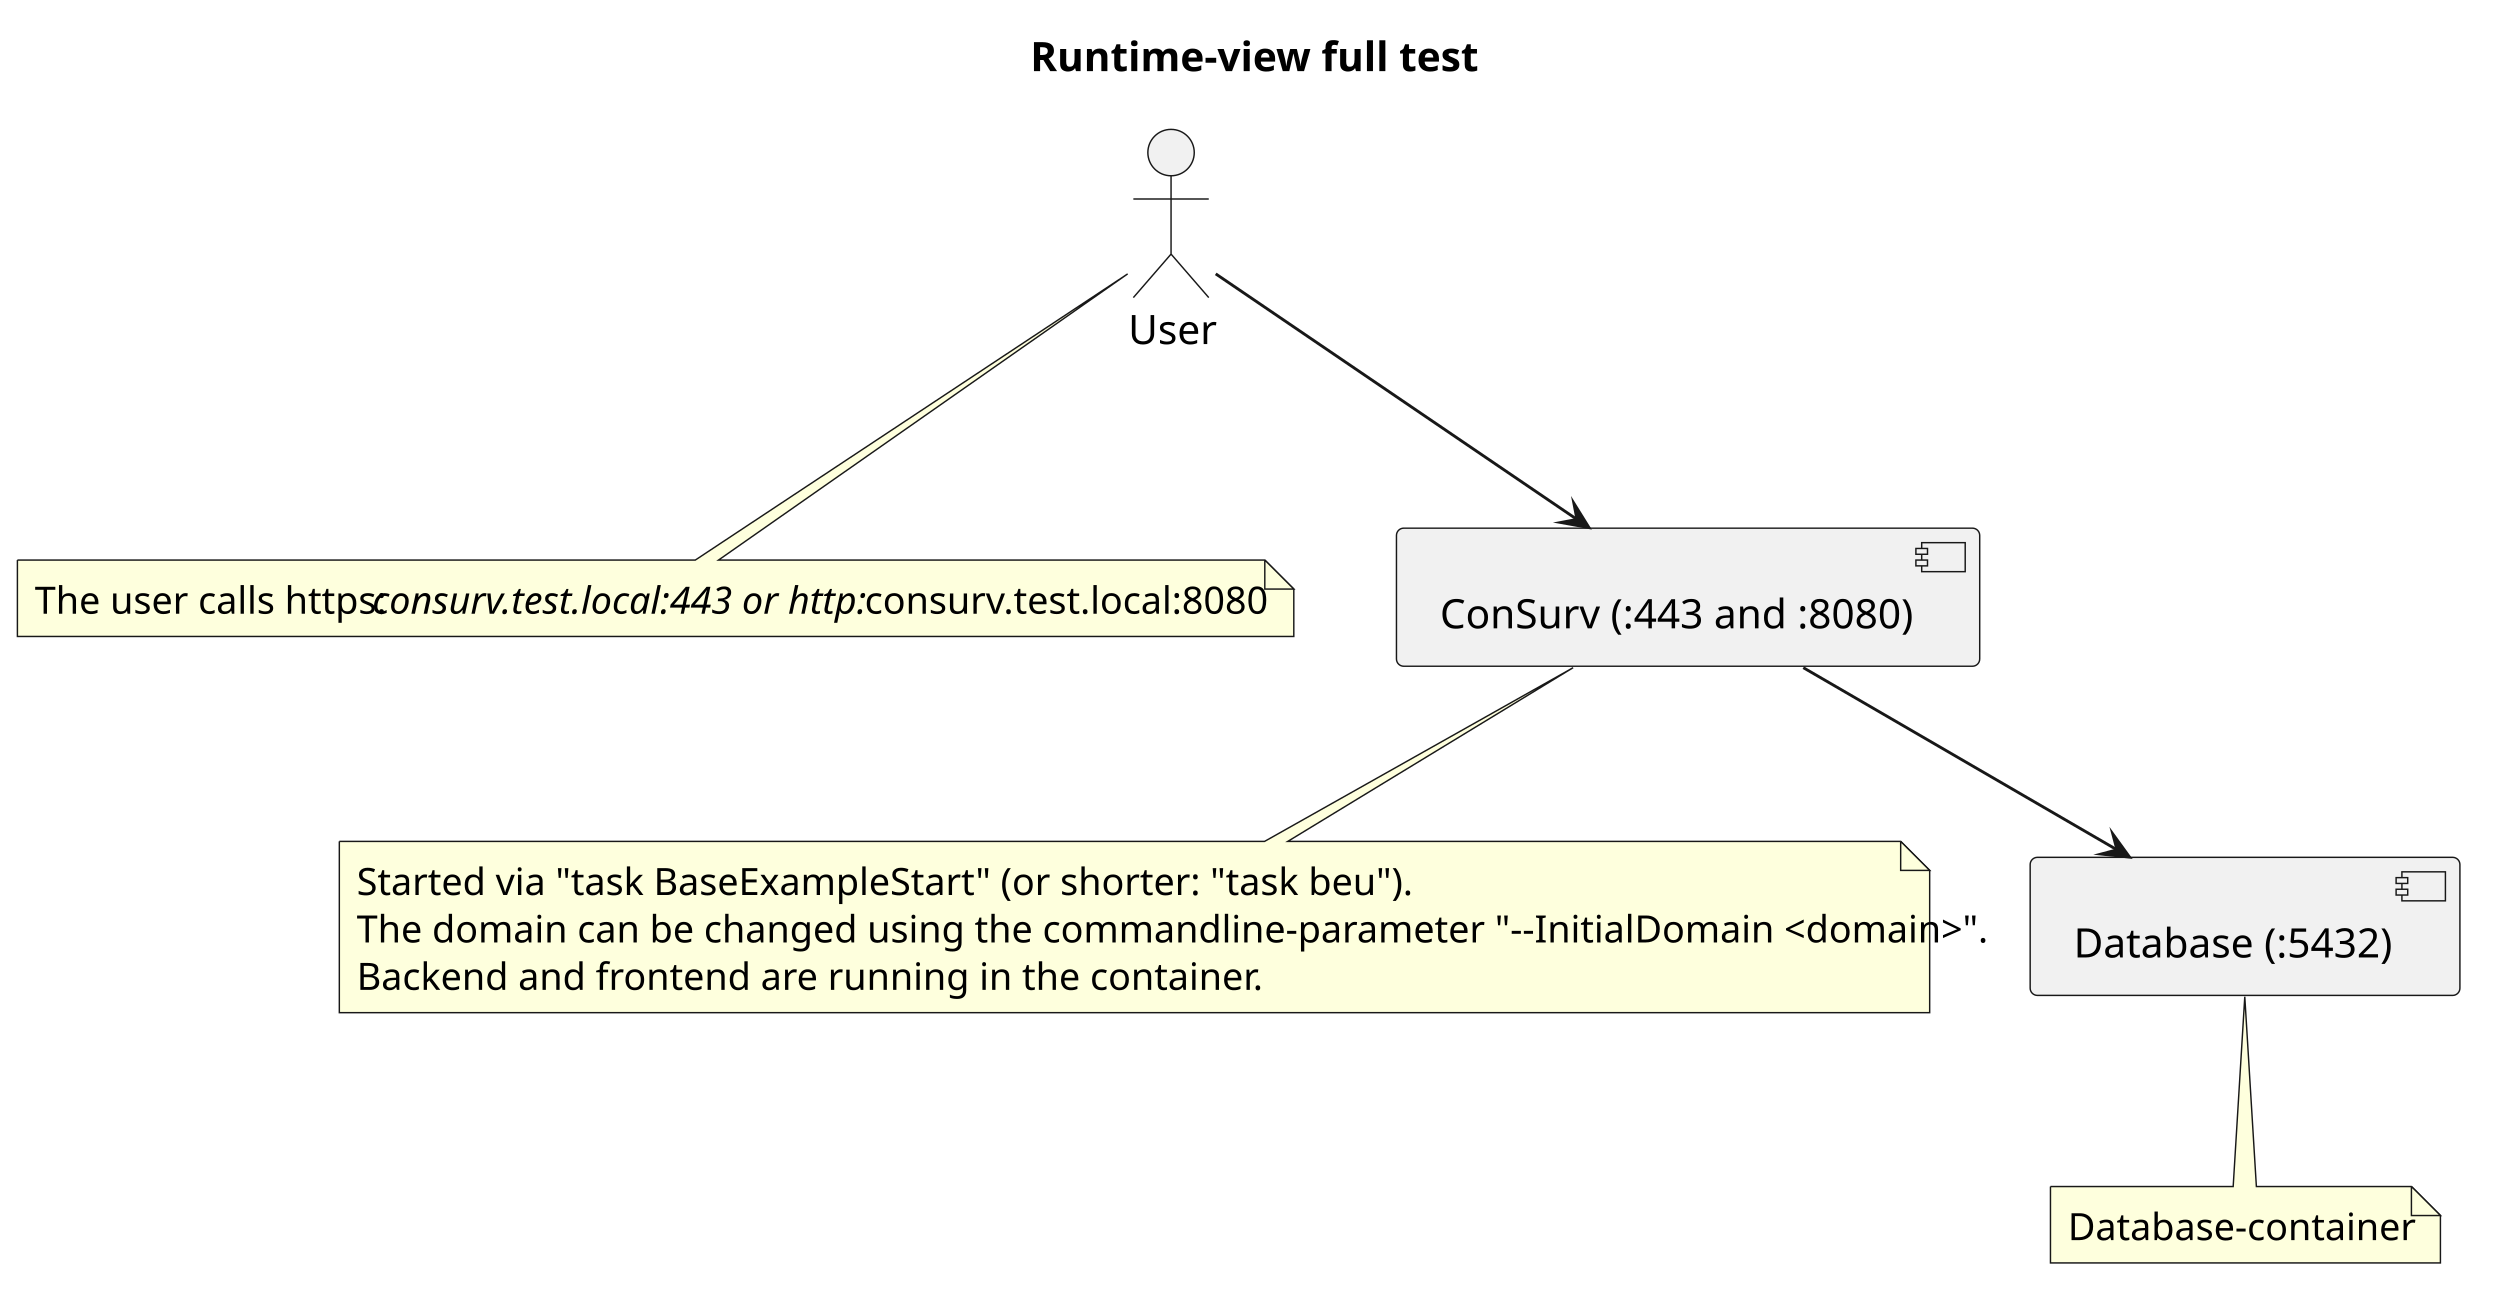
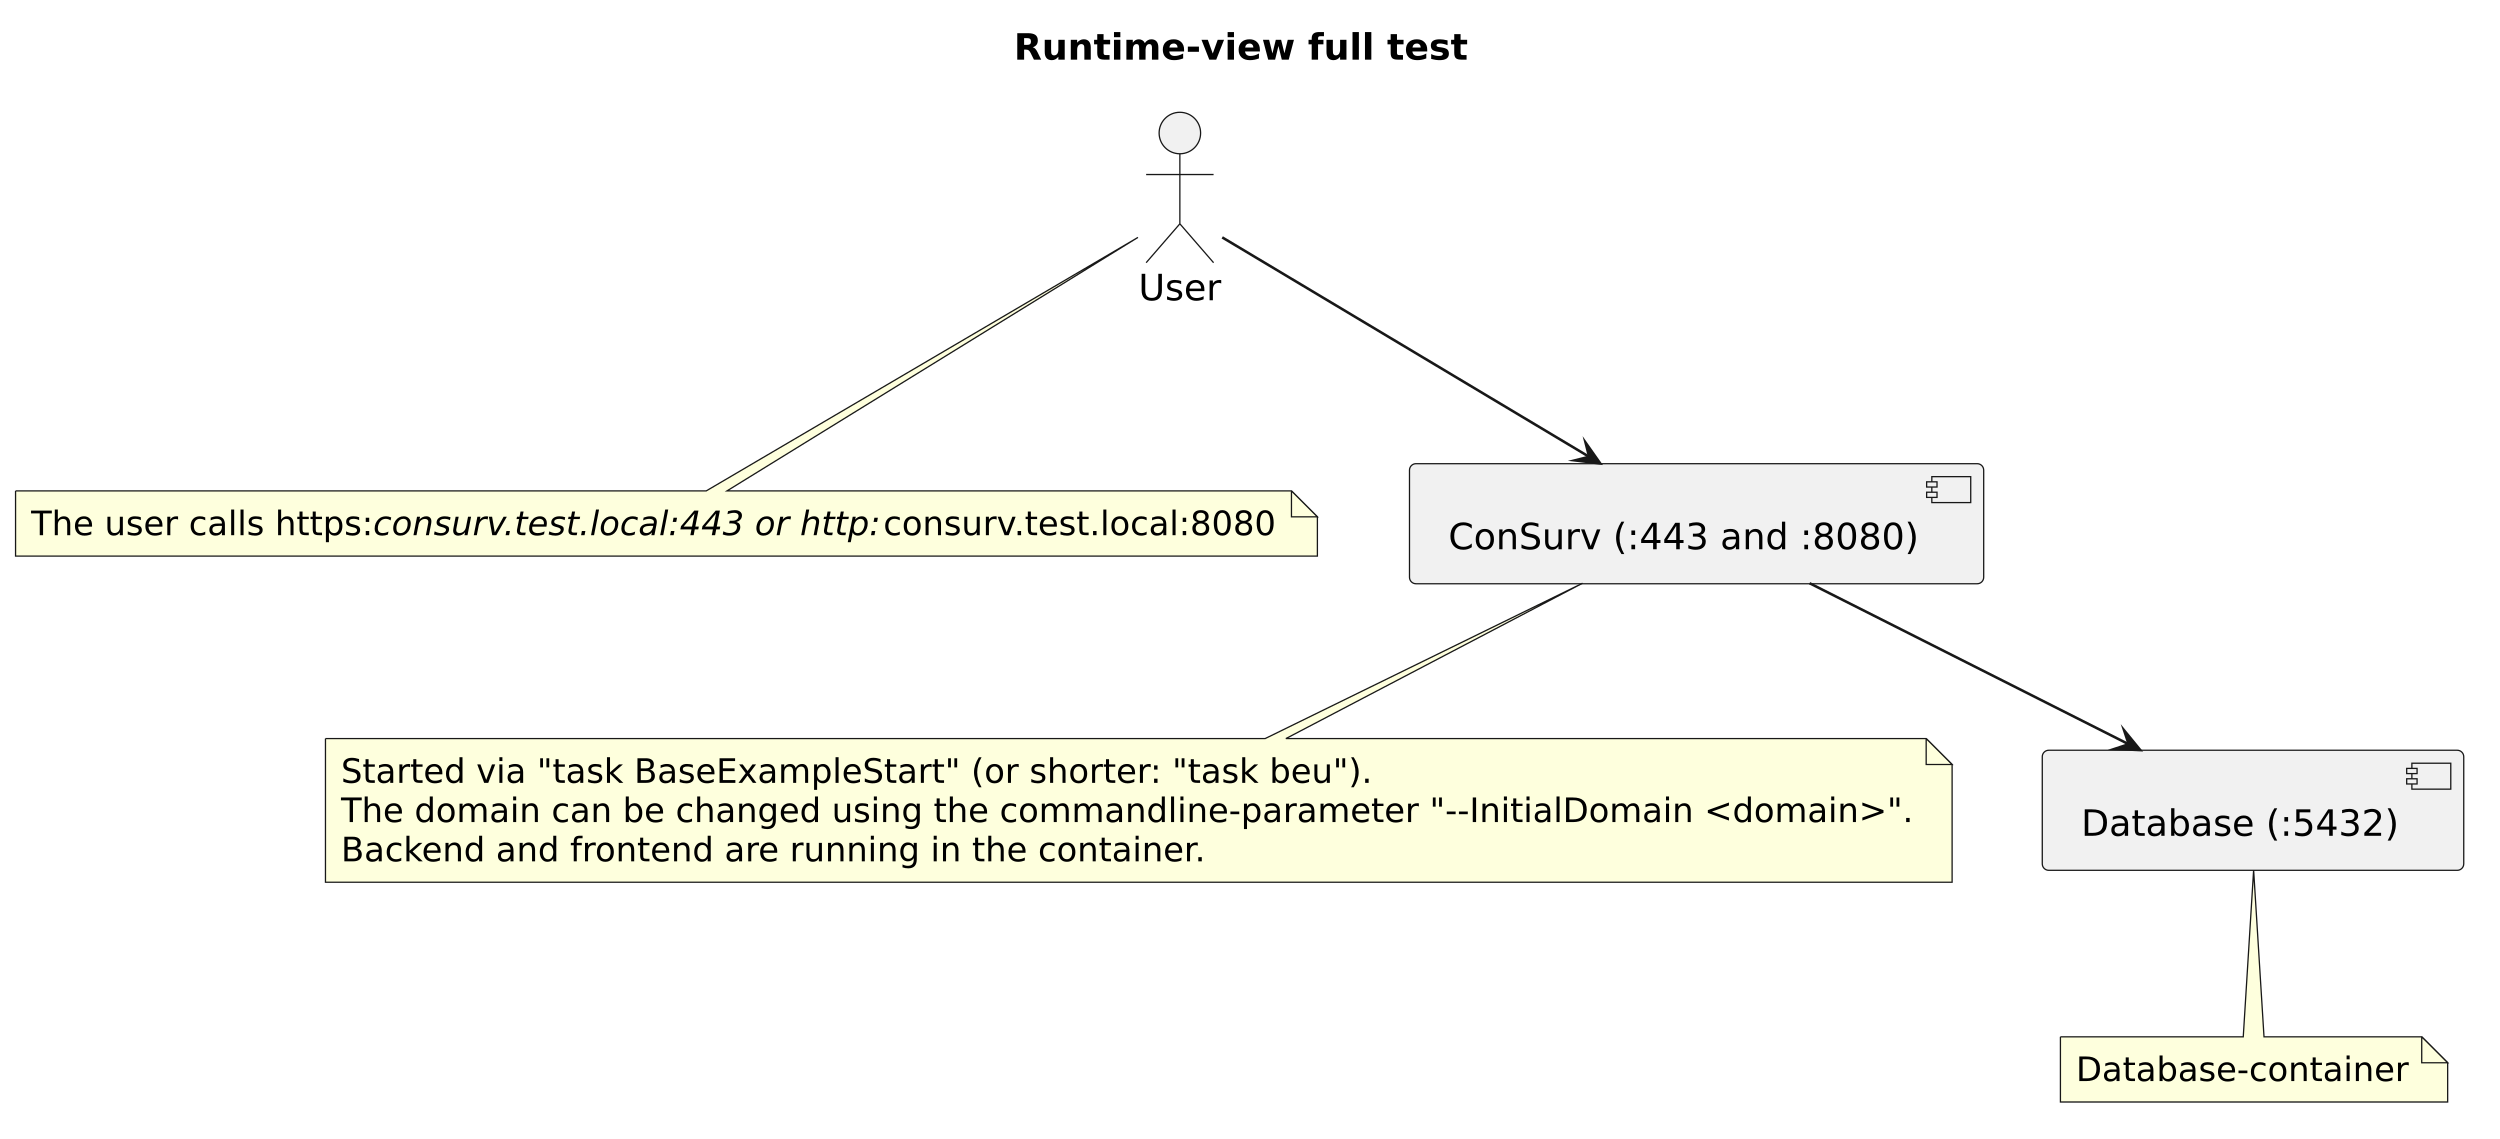
- <svg xmlns="http://www.w3.org/2000/svg" contentStyleType="text/css" data-diagram-type="DESCRIPTION" height="450px" preserveAspectRatio="none" style="width:862px;height:450px;background:#FFFFFF;" version="1.1" viewBox="0 0 862 450" width="862px" zoomAndPan="magnify">
+ <svg xmlns="http://www.w3.org/2000/svg" contentStyleType="text/css" data-diagram-type="DESCRIPTION" height="439px" preserveAspectRatio="none" style="width:964px;height:439px;background:#FFFFFF;" version="1.1" viewBox="0 0 964 439" width="964px" zoomAndPan="magnify">
  <defs />
  <g>
    <g class="title" data-source-line="1">
-       <text fill="#000000" font-family="sans-serif" font-size="14" font-weight="700" lengthAdjust="spacing" textLength="144.683" x="355.248" y="24.533">Runtime-view full test</text>
+       <text fill="#000000" font-family="'DejaVu Sans'" font-size="14" font-weight="700" lengthAdjust="spacing" textLength="175.068" x="390.976" y="22.995">Runtime-view full test</text>
    </g>
    <g class="entity" data-qualified-name="user" data-source-line="3" id="ent0001">
-       <ellipse cx="403.779" cy="52.609" fill="#F1F1F1" rx="8" ry="8" style="stroke:#181818;stroke-width:0.5;" />
-       <path d="M403.779,60.609 L403.779,87.609 M390.779,68.609 L416.779,68.609 M403.779,87.609 L390.779,102.609 M403.779,87.609 L416.779,102.609" fill="none" style="stroke:#181818;stroke-width:0.5;" />
-       <text fill="#000000" font-family="sans-serif" font-size="14" lengthAdjust="spacing" textLength="29.559" x="389" y="118.643">User</text>
+       <ellipse cx="454.955" cy="51.297" fill="#F1F1F1" rx="8" ry="8" style="stroke:#181818;stroke-width:0.5;" />
+       <path d="M454.955,59.297 L454.955,86.297 M441.955,67.297 L467.955,67.297 M454.955,86.297 L441.955,101.297 M454.955,86.297 L467.955,101.297" fill="none" style="stroke:#181818;stroke-width:0.5;" />
+       <text fill="#000000" font-family="'DejaVu Sans'" font-size="14" lengthAdjust="spacing" textLength="31.91" x="439" y="115.792">User</text>
    </g>
    <g class="entity" data-qualified-name="UserNote" data-source-line="5" id="ent0002">
-       <path d="M6,193.109 L6,219.461 A0,0 0 0 0 6,219.461 L446.104,219.461 A0,0 0 0 0 446.104,219.461 L446.104,203.109 L436.104,193.109 L247.74,193.109 L388.82,94.429 L239.74,193.109 L6,193.109 A0,0 0 0 0 6,193.109" fill="#FEFFDD" style="stroke:#181818;stroke-width:0.5;" />
-       <path d="M436.104,193.109 L436.104,203.109 L446.104,203.109 L436.104,193.109" fill="#FEFFDD" style="stroke:#181818;stroke-width:0.5;" />
-       <text fill="#000000" font-family="sans-serif" font-size="13" lengthAdjust="spacing" textLength="116.327" x="12" y="211.605">The user calls https:</text>
-       <text fill="#000000" font-family="sans-serif" font-size="13" font-style="italic" lengthAdjust="spacing" textLength="169.812" x="128.327" y="211.605">consurv.test.local:443 or http:</text>
-       <text fill="#000000" font-family="sans-serif" font-size="13" lengthAdjust="spacing" textLength="132.964" x="298.14" y="211.605">consurv.test.local:8080</text>
+       <path d="M6,189.297 L6,214.43 A0,0 0 0 0 6,214.43 L507.987,214.43 A0,0 0 0 0 507.987,214.43 L507.987,199.297 L497.987,189.297 L280.31,189.297 L438.8,91.537 L272.31,189.297 L6,189.297 A0,0 0 0 0 6,189.297" fill="#FEFFDD" style="stroke:#181818;stroke-width:0.5;" />
+       <path d="M497.987,189.297 L497.987,199.297 L507.987,199.297 L497.987,189.297" fill="#FEFFDD" style="stroke:#181818;stroke-width:0.5;" />
+       <text fill="#000000" font-family="'DejaVu Sans'" font-size="13" lengthAdjust="spacing" textLength="131.879" x="12" y="206.364">The user calls https:</text>
+       <text fill="#000000" font-family="'DejaVu Sans'" font-size="13" font-style="italic" lengthAdjust="spacing" textLength="196.733" x="143.879" y="206.364">consurv.test.local:443 or http:</text>
+       <text fill="#000000" font-family="'DejaVu Sans'" font-size="13" lengthAdjust="spacing" textLength="152.375" x="340.612" y="206.364">consurv.test.local:8080</text>
    </g>
    <g class="entity" data-qualified-name="ConSurv" data-source-line="9" id="ent0004">
-       <rect fill="#F1F1F1" height="47.609" rx="2.5" ry="2.5" style="stroke:#181818;stroke-width:0.5;" width="201.102" x="481.5" y="182.109" />
-       <rect fill="#F1F1F1" height="10" style="stroke:#181818;stroke-width:0.5;" width="15" x="662.602" y="187.109" />
-       <rect fill="#F1F1F1" height="2" style="stroke:#181818;stroke-width:0.5;" width="4" x="660.602" y="189.109" />
-       <rect fill="#F1F1F1" height="2" style="stroke:#181818;stroke-width:0.5;" width="4" x="660.602" y="193.109" />
-       <text fill="#000000" font-family="sans-serif" font-size="14" lengthAdjust="spacing" textLength="161.102" x="496.5" y="216.643">ConSurv (:443 and :8080)</text>
+       <rect fill="#F1F1F1" height="46.297" rx="2.5" ry="2.5" style="stroke:#181818;stroke-width:0.5;" width="221.412" x="543.5" y="178.797" />
+       <rect fill="#F1F1F1" height="10" style="stroke:#181818;stroke-width:0.5;" width="15" x="744.912" y="183.797" />
+       <rect fill="#F1F1F1" height="2" style="stroke:#181818;stroke-width:0.5;" width="4" x="742.912" y="185.797" />
+       <rect fill="#F1F1F1" height="2" style="stroke:#181818;stroke-width:0.5;" width="4" x="742.912" y="189.797" />
+       <text fill="#000000" font-family="'DejaVu Sans'" font-size="14" lengthAdjust="spacing" textLength="181.412" x="558.5" y="211.792">ConSurv (:443 and :8080)</text>
    </g>
    <g class="entity" data-qualified-name="ConSurvNote" data-source-line="11" id="ent0005">
-       <path d="M117,290.109 L117,349.164 A0,0 0 0 0 117,349.164 L665.351,349.164 A0,0 0 0 0 665.351,349.164 L665.351,300.109 L655.351,290.109 L444.03,290.109 L542.42,230.209 L436.03,290.109 L117,290.109 A0,0 0 0 0 117,290.109" fill="#FEFFDD" style="stroke:#181818;stroke-width:0.5;" />
-       <path d="M655.351,290.109 L655.351,300.109 L665.351,300.109 L655.351,290.109" fill="#FEFFDD" style="stroke:#181818;stroke-width:0.5;" />
-       <text fill="#000000" font-family="sans-serif" font-size="13" lengthAdjust="spacing" textLength="347.21" x="123" y="308.604">Started via "task BaseExampleStart" (or shorter: "task beu").</text>
-       <text fill="#000000" font-family="sans-serif" font-size="13" lengthAdjust="spacing" textLength="527.351" x="123" y="324.956">The domain can be changed using the commandline-parameter "--InitialDomain &lt;domain&gt;".</text>
-       <text fill="#000000" font-family="sans-serif" font-size="13" lengthAdjust="spacing" textLength="292.703" x="123" y="341.308">Backend and frontend are running in the container.</text>
+       <path d="M125.5,284.797 L125.5,340.195 A0,0 0 0 0 125.5,340.195 L752.733,340.195 A0,0 0 0 0 752.733,340.195 L752.733,294.797 L742.733,284.797 L495.83,284.797 L610.23,224.887 L487.83,284.797 L125.5,284.797 A0,0 0 0 0 125.5,284.797" fill="#FEFFDD" style="stroke:#181818;stroke-width:0.5;" />
+       <path d="M742.733,284.797 L742.733,294.797 L752.733,294.797 L742.733,284.797" fill="#FEFFDD" style="stroke:#181818;stroke-width:0.5;" />
+       <text fill="#000000" font-family="'DejaVu Sans'" font-size="13" lengthAdjust="spacing" textLength="397.858" x="131.5" y="301.864">Started via "task BaseExampleStart" (or shorter: "task beu").</text>
+       <text fill="#000000" font-family="'DejaVu Sans'" font-size="13" lengthAdjust="spacing" textLength="606.233" x="131.5" y="316.997">The domain can be changed using the commandline-parameter "--InitialDomain &lt;domain&gt;".</text>
+       <text fill="#000000" font-family="'DejaVu Sans'" font-size="13" lengthAdjust="spacing" textLength="335.524" x="131.5" y="332.129">Backend and frontend are running in the container.</text>
    </g>
    <g class="entity" data-qualified-name="ConSurvDatabase" data-source-line="17" id="ent0007">
-       <rect fill="#F1F1F1" height="47.609" rx="2.5" ry="2.5" style="stroke:#181818;stroke-width:0.5;" width="148.179" x="700" y="295.609" />
-       <rect fill="#F1F1F1" height="10" style="stroke:#181818;stroke-width:0.5;" width="15" x="828.179" y="300.609" />
-       <rect fill="#F1F1F1" height="2" style="stroke:#181818;stroke-width:0.5;" width="4" x="826.179" y="302.609" />
-       <rect fill="#F1F1F1" height="2" style="stroke:#181818;stroke-width:0.5;" width="4" x="826.179" y="306.609" />
-       <text fill="#000000" font-family="sans-serif" font-size="14" lengthAdjust="spacing" textLength="108.179" x="715" y="330.143">Database (:5432)</text>
+       <rect fill="#F1F1F1" height="46.297" rx="2.5" ry="2.5" style="stroke:#181818;stroke-width:0.5;" width="162.52" x="787.5" y="289.297" />
+       <rect fill="#F1F1F1" height="10" style="stroke:#181818;stroke-width:0.5;" width="15" x="930.02" y="294.297" />
+       <rect fill="#F1F1F1" height="2" style="stroke:#181818;stroke-width:0.5;" width="4" x="928.02" y="296.297" />
+       <rect fill="#F1F1F1" height="2" style="stroke:#181818;stroke-width:0.5;" width="4" x="928.02" y="300.297" />
+       <text fill="#000000" font-family="'DejaVu Sans'" font-size="14" lengthAdjust="spacing" textLength="122.52" x="802.5" y="322.292">Database (:5432)</text>
    </g>
    <g class="entity" data-qualified-name="ConSurvDatabaseNote" data-source-line="19" id="ent0008">
-       <path d="M707,409.109 L707,435.461 A0,0 0 0 0 707,435.461 L841.458,435.461 A0,0 0 0 0 841.458,435.461 L841.458,419.109 L831.458,409.109 L778,409.109 L774,343.669 L770,409.109 L707,409.109 A0,0 0 0 0 707,409.109" fill="#FEFFDD" style="stroke:#181818;stroke-width:0.5;" />
-       <path d="M831.458,409.109 L831.458,419.109 L841.458,419.109 L831.458,409.109" fill="#FEFFDD" style="stroke:#181818;stroke-width:0.5;" />
-       <text fill="#000000" font-family="sans-serif" font-size="13" lengthAdjust="spacing" textLength="113.458" x="713" y="427.604">Database-container</text>
+       <path d="M794.5,399.797 L794.5,424.93 A0,0 0 0 0 794.5,424.93 L943.818,424.93 A0,0 0 0 0 943.818,424.93 L943.818,409.797 L933.818,399.797 L873,399.797 L869,335.537 L865,399.797 L794.5,399.797 A0,0 0 0 0 794.5,399.797" fill="#FEFFDD" style="stroke:#181818;stroke-width:0.5;" />
+       <path d="M933.818,399.797 L933.818,409.797 L943.818,409.797 L933.818,399.797" fill="#FEFFDD" style="stroke:#181818;stroke-width:0.5;" />
+       <text fill="#000000" font-family="'DejaVu Sans'" font-size="13" lengthAdjust="spacing" textLength="128.318" x="800.5" y="416.864">Database-container</text>
    </g>
    <g class="link" data-entity-1="ent0001" data-entity-2="ent0004" data-link-type="dependency" data-source-line="23" id="lnk10">
-       <path d="M419.18,94.429 C447.51,113.689 504.945,152.728 543.735,179.098" fill="none" id="user-to-ConSurv" style="stroke:#181818;stroke-width:1;" />
-       <polygon fill="#181818" points="547.87,181.909,542.676,173.542,543.735,179.098,538.178,180.157,547.87,181.909" style="stroke:#181818;stroke-width:1;stroke-linejoin:miter;stroke-miterlimit:10;" />
+       <path d="M471.29,91.537 C502.94,110.467 569.189,150.081 612.769,176.141" fill="none" id="user-to-ConSurv" style="stroke:#181818;stroke-width:1;" />
+       <polygon fill="#181818" points="617.06,178.707,611.389,170.655,612.769,176.141,607.283,177.521,617.06,178.707" style="stroke:#181818;stroke-width:1;stroke-linejoin:miter;stroke-miterlimit:10;" />
    </g>
    <g class="link" data-entity-1="ent0004" data-entity-2="ent0007" data-link-type="dependency" data-source-line="24" id="lnk11">
-       <path d="M621.78,230.209 C654.73,249.349 697.006,273.898 729.946,293.028" fill="none" id="ConSurv-to-ConSurvDatabase" style="stroke:#181818;stroke-width:1;" />
-       <polygon fill="#181818" points="734.27,295.539,728.496,287.56,729.946,293.028,724.478,294.478,734.27,295.539" style="stroke:#181818;stroke-width:1;stroke-linejoin:miter;stroke-miterlimit:10;" />
+       <path d="M697.77,224.887 C734.97,243.657 783.646,268.224 820.826,286.985" fill="none" id="ConSurv-to-ConSurvDatabase" style="stroke:#181818;stroke-width:1;" />
+       <polygon fill="#181818" points="825.29,289.237,819.057,281.611,820.826,286.985,815.453,288.754,825.29,289.237" style="stroke:#181818;stroke-width:1;stroke-linejoin:miter;stroke-miterlimit:10;" />
    </g>
  </g>
</svg>
